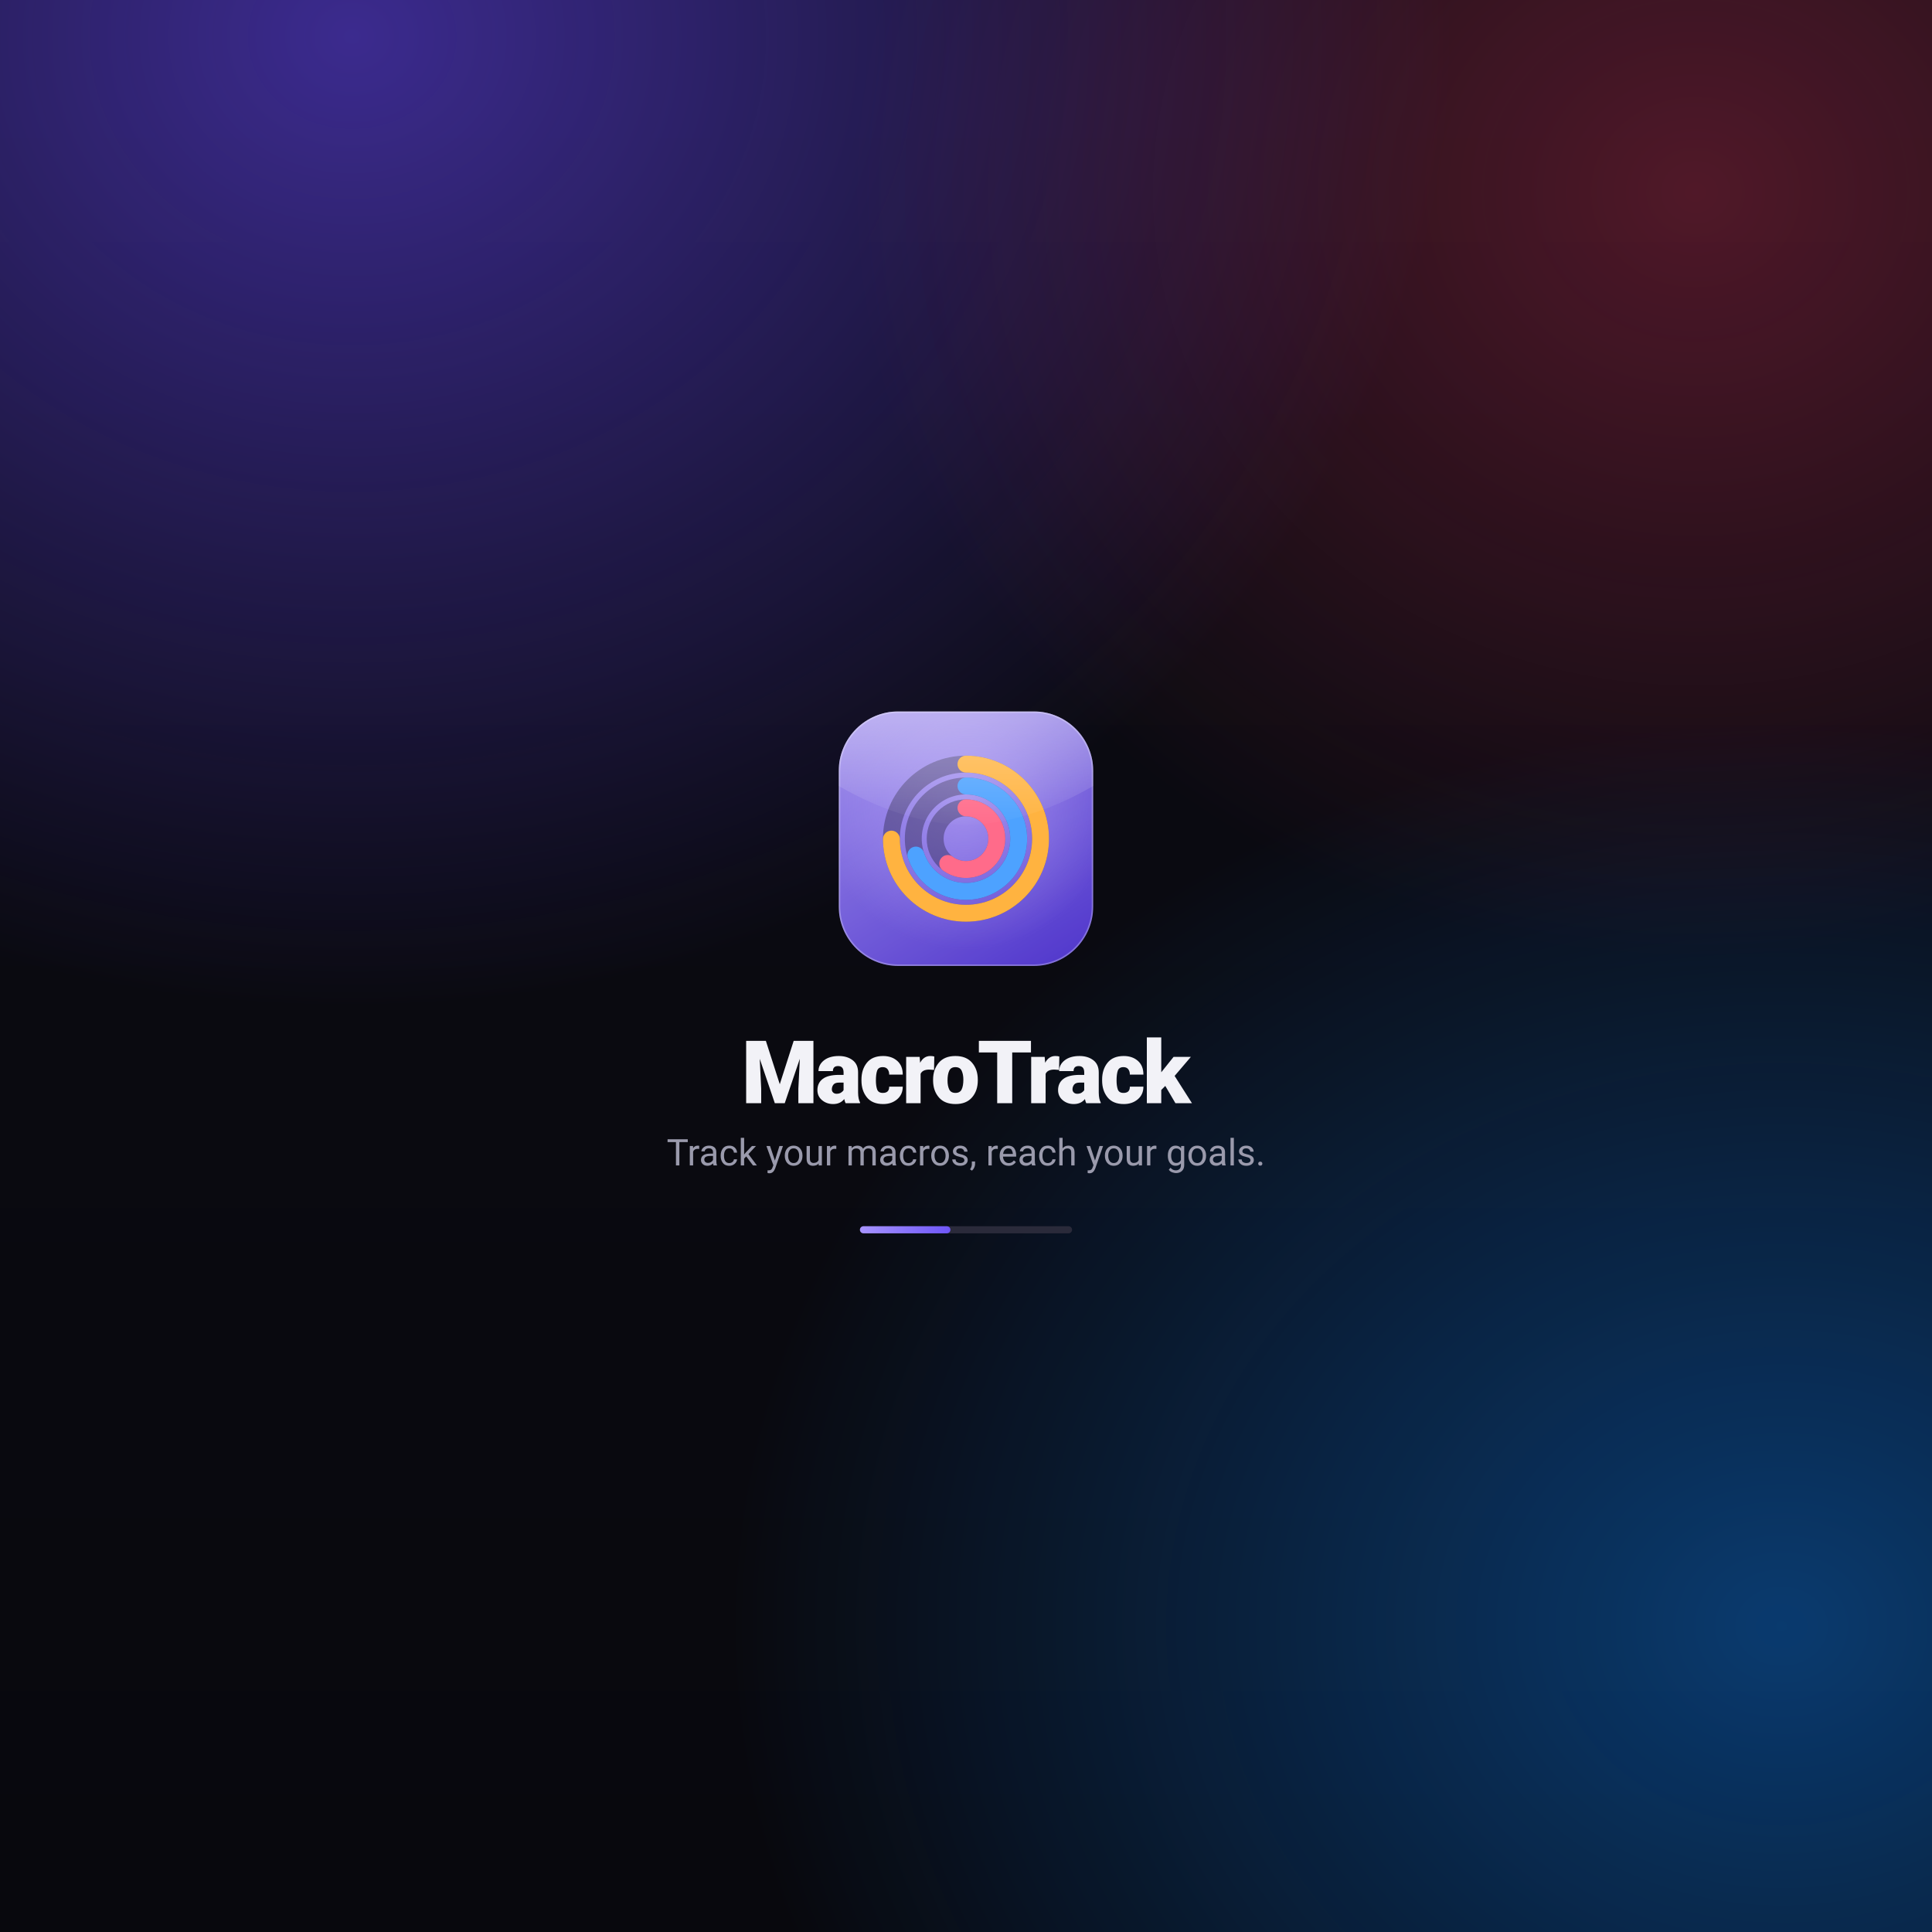
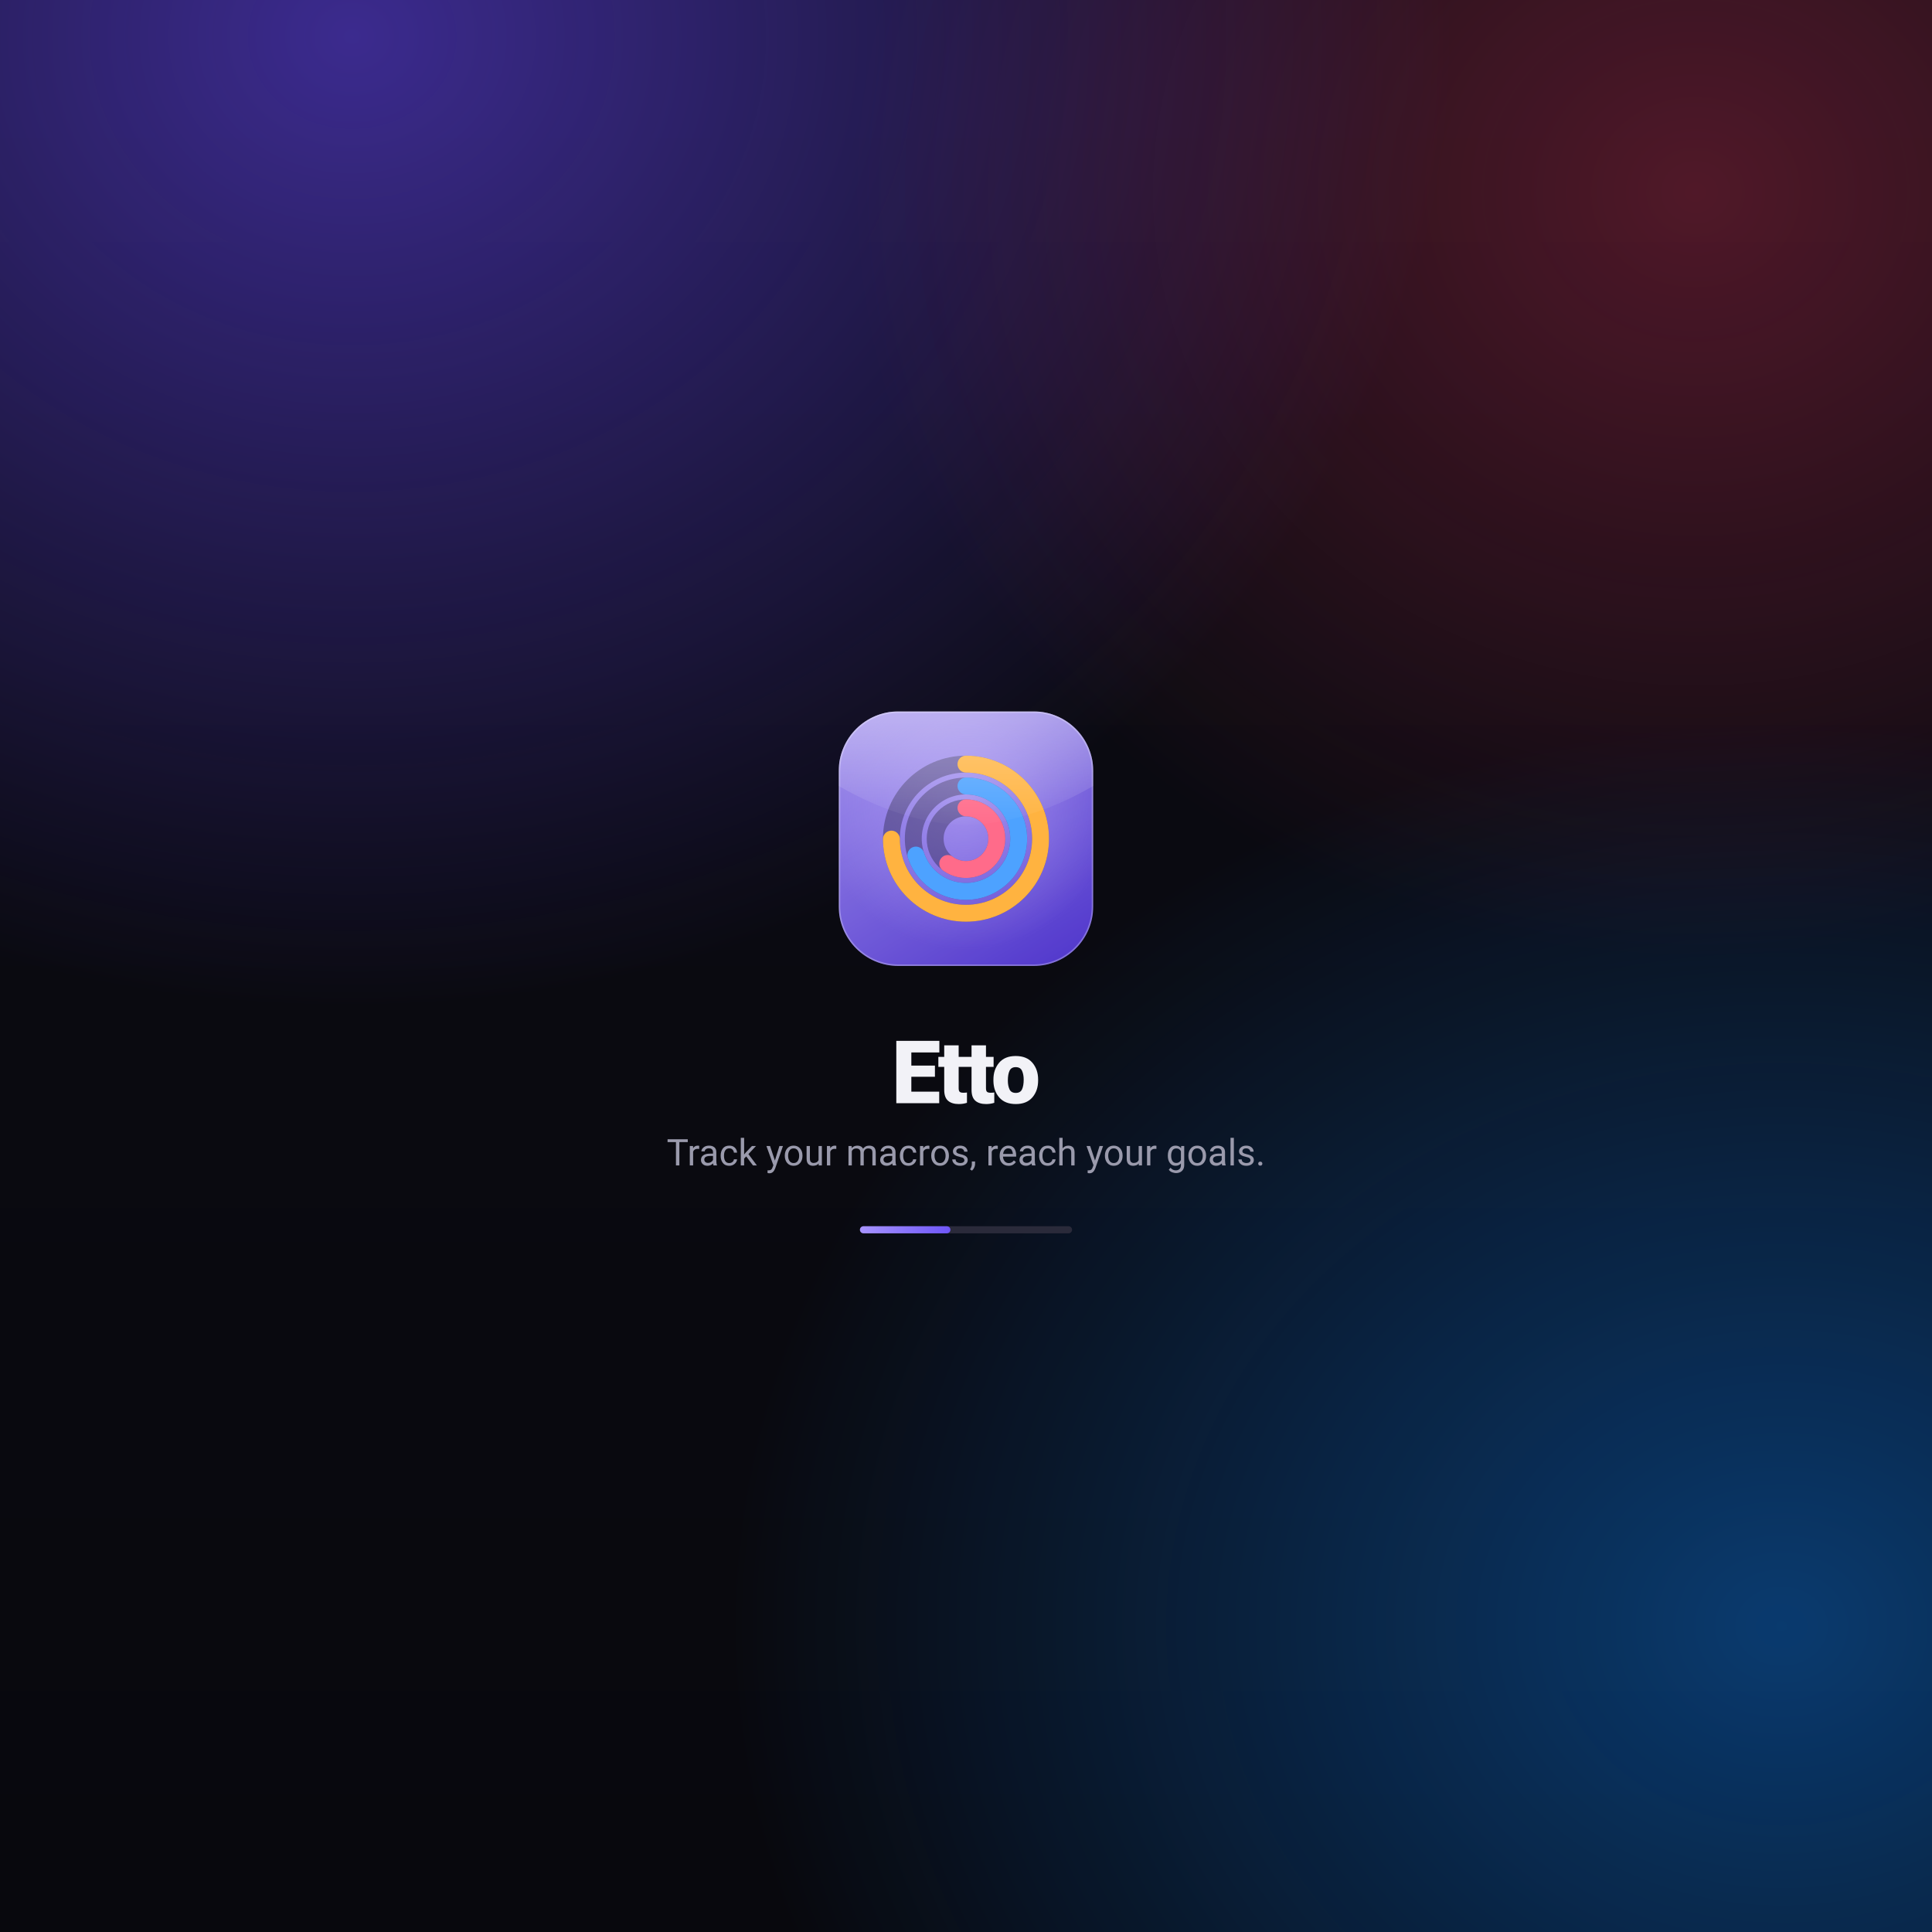
<svg xmlns="http://www.w3.org/2000/svg" width="2732" height="2732" viewBox="0 0 2732 2732" fill="none">
  <defs>
    <linearGradient id="ground" x1="0" y1="0" x2="0" y2="2732" gradientUnits="userSpaceOnUse">
      <stop offset="0" stop-color="#0C0C14" />
      <stop offset="1" stop-color="#08080D" />
    </linearGradient>
    <radialGradient id="auroraViolet">
      <stop offset="0" stop-color="#5B3FE0" stop-opacity=".6" />
      <stop offset="1" stop-color="#5B3FE0" stop-opacity="0" />
    </radialGradient>
    <radialGradient id="auroraRed">
      <stop offset="0" stop-color="#FF375F" stop-opacity=".28" />
      <stop offset="1" stop-color="#FF375F" stop-opacity="0" />
    </radialGradient>
    <radialGradient id="auroraBlue">
      <stop offset="0" stop-color="#0A84FF" stop-opacity=".4" />
      <stop offset="1" stop-color="#0A84FF" stop-opacity="0" />
    </radialGradient>
    <linearGradient id="tileDark" x1="96" y1="0" x2="416" y2="512" gradientUnits="userSpaceOnUse">
      <stop offset="0" stop-color="#A794FF" />
      <stop offset="1" stop-color="#5B3FE0" />
    </linearGradient>
    <radialGradient id="glow" cx="256" cy="180" r="300" gradientUnits="userSpaceOnUse">
      <stop offset="0" stop-color="#C9B8FF" stop-opacity=".5" />
      <stop offset="1" stop-color="#C9B8FF" stop-opacity="0" />
    </radialGradient>
    <linearGradient id="specularDark" x1="256" y1="16" x2="256" y2="240" gradientUnits="userSpaceOnUse">
      <stop offset="0" stop-color="#ffffff" stop-opacity=".3" />
      <stop offset="1" stop-color="#ffffff" stop-opacity="0" />
    </linearGradient>
    <linearGradient id="bar" x1="0" y1="0" x2="1" y2="0">
      <stop offset="0" stop-color="#A794FF" />
      <stop offset="1" stop-color="#6E56F8" />
    </linearGradient>
    <clipPath id="tileClip">
      <rect width="512" height="512" rx="120" />
    </clipPath>
  </defs>
  <rect width="2732" height="2732" fill="url(#ground)" />
  <ellipse cx="490" cy="60" rx="1580" ry="1360" fill="url(#auroraViolet)" />
  <ellipse cx="2400" cy="270" rx="1200" ry="1090" fill="url(#auroraRed)" />
  <ellipse cx="2510" cy="2300" rx="1470" ry="1280" fill="url(#auroraBlue)" />
  <g transform="translate(1186 1006) scale(0.703)">
    <rect width="512" height="512" rx="120" fill="#12121C" />
    <g clip-path="url(#tileClip)">
      <rect width="512" height="512" fill="url(#tileDark)" opacity=".9" />
      <rect width="512" height="512" fill="url(#glow)" />
    </g>
    <g clip-path="url(#tileClip)" transform="rotate(-90 256 256)">
      <g fill="none" stroke-linecap="round">
        <circle cx="256" cy="256" r="150" stroke="#0C0C14" stroke-opacity=".32" stroke-width="34" />
        <circle cx="256" cy="256" r="150" stroke="#FFB340" stroke-width="34" stroke-dasharray="942" stroke-dashoffset="236" />
        <circle cx="256" cy="256" r="106" stroke="#0C0C14" stroke-opacity=".32" stroke-width="34" />
        <circle cx="256" cy="256" r="106" stroke="#4DA2FF" stroke-width="34" stroke-dasharray="666" stroke-dashoffset="200" />
        <circle cx="256" cy="256" r="62" stroke="#0C0C14" stroke-opacity=".32" stroke-width="34" />
        <circle cx="256" cy="256" r="62" stroke="#FF6B8A" stroke-width="34" stroke-dasharray="390" stroke-dashoffset="156" />
      </g>
    </g>
    <g clip-path="url(#tileClip)">
      <path d="M0 0h512v150c-90 52-180 78-256 78S90 202 0 150Z" fill="url(#specularDark)" />
      <rect x="1.5" y="1.5" width="509" height="509" rx="118.5" fill="none" stroke="#ffffff" stroke-opacity=".28" stroke-width="3" />
    </g>
  </g>
-   <text x="1366" y="1560" text-anchor="middle" font-family="Manrope, -apple-system, Roboto, 'Helvetica Neue', sans-serif" font-size="124" font-weight="800" letter-spacing="-4" fill="#F2F2F7">MacroTrack</text>
+   <text x="1366" y="1560" text-anchor="middle" font-family="Manrope, -apple-system, Roboto, 'Helvetica Neue', sans-serif" font-size="124" font-weight="800" letter-spacing="-4" fill="#F2F2F7">Etto</text>
  <text x="1366" y="1648" text-anchor="middle" font-family="Manrope, -apple-system, Roboto, 'Helvetica Neue', sans-serif" font-size="52" font-weight="400" fill="#9A9AAC">Track your macros, reach your goals.</text>
  <rect x="1216" y="1734" width="300" height="10" rx="5" fill="#2A2A3A" />
  <rect x="1216" y="1734" width="128" height="10" rx="5" fill="url(#bar)" />
</svg>
